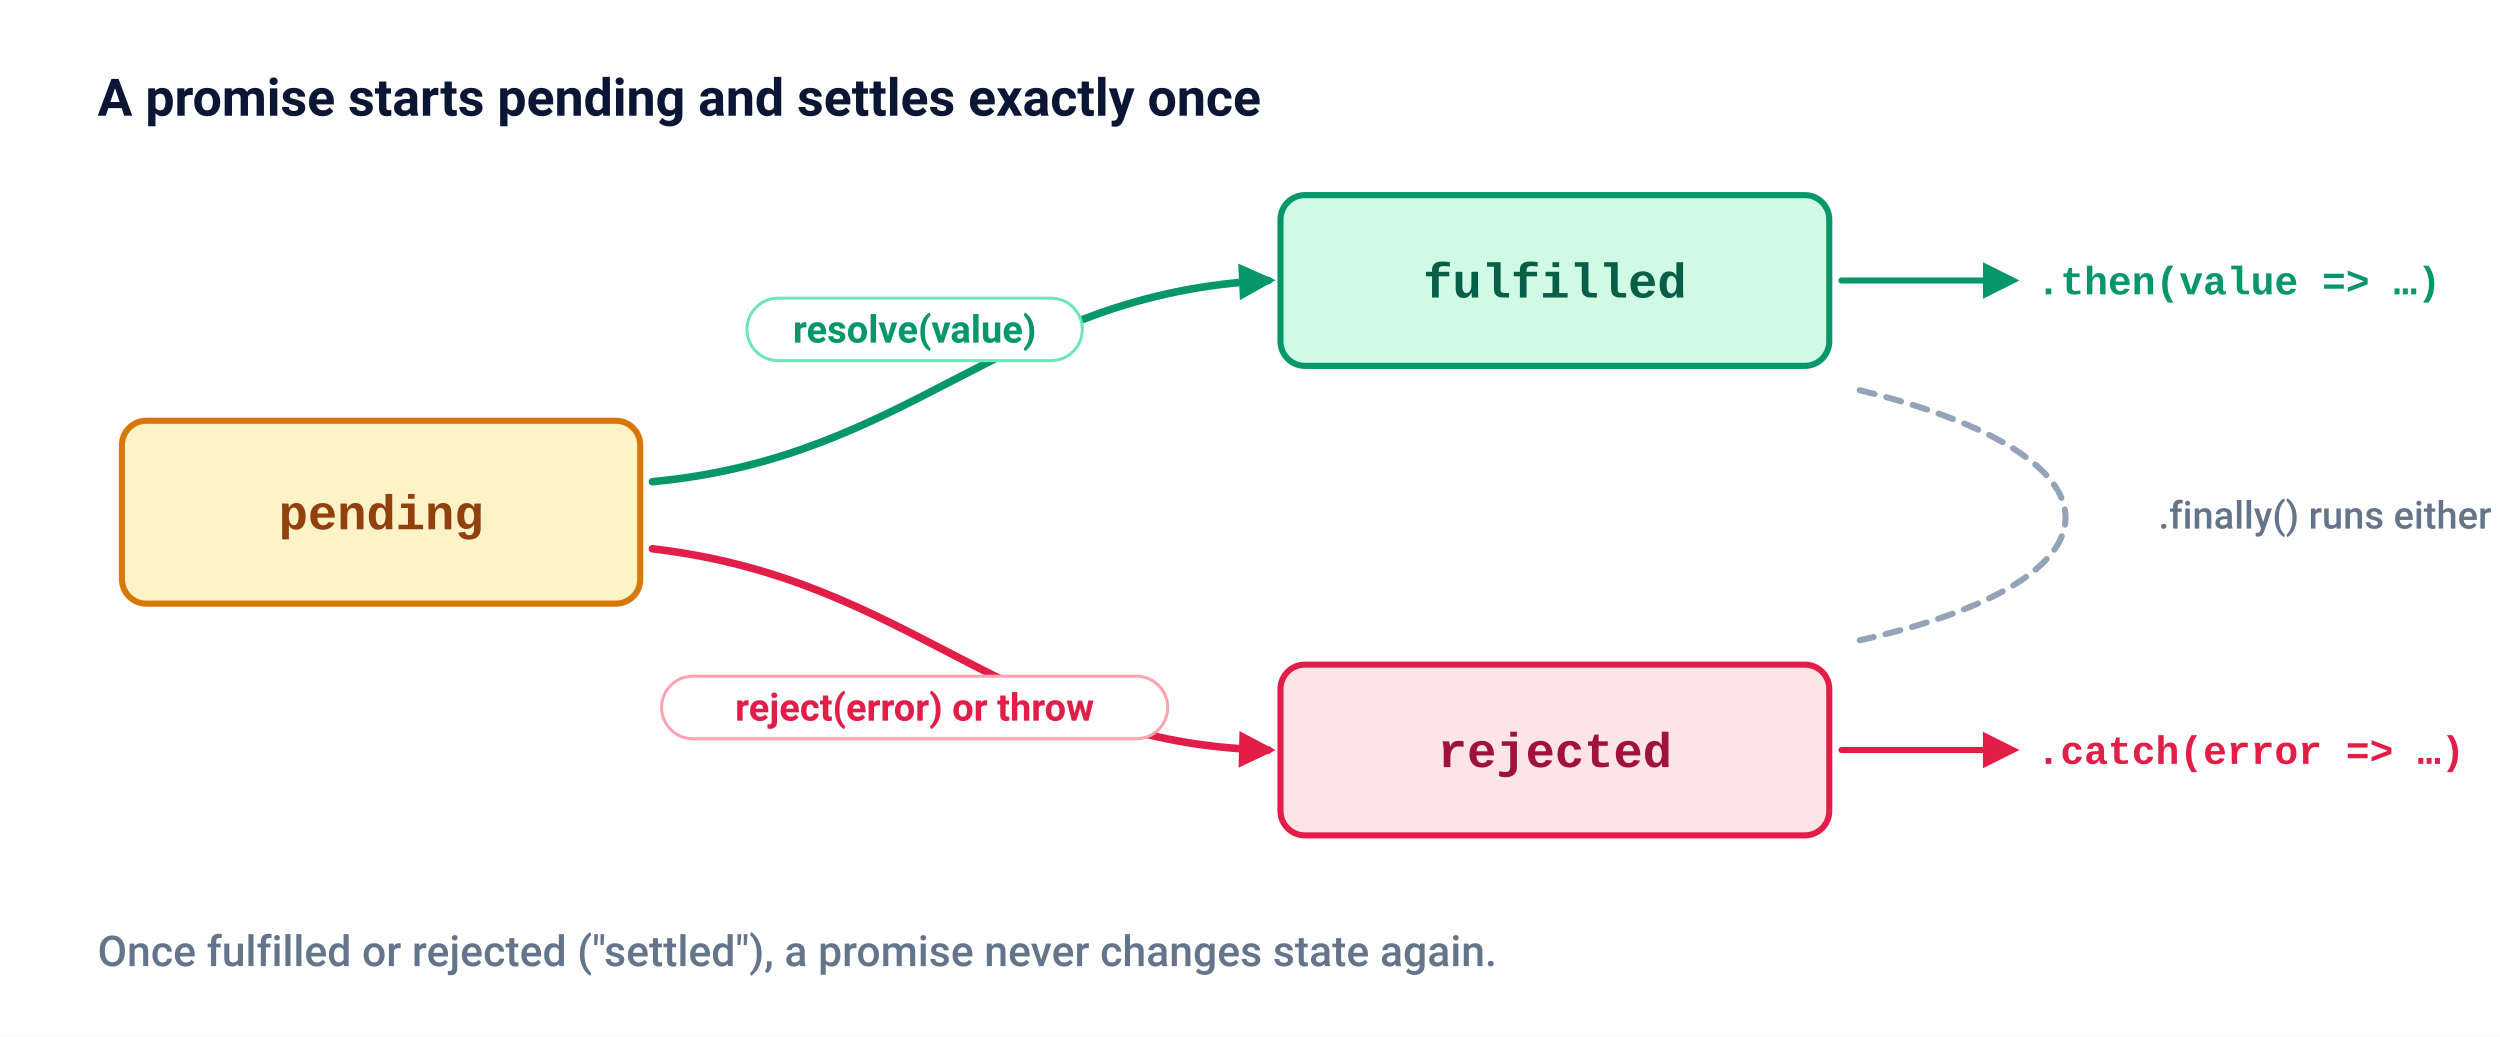
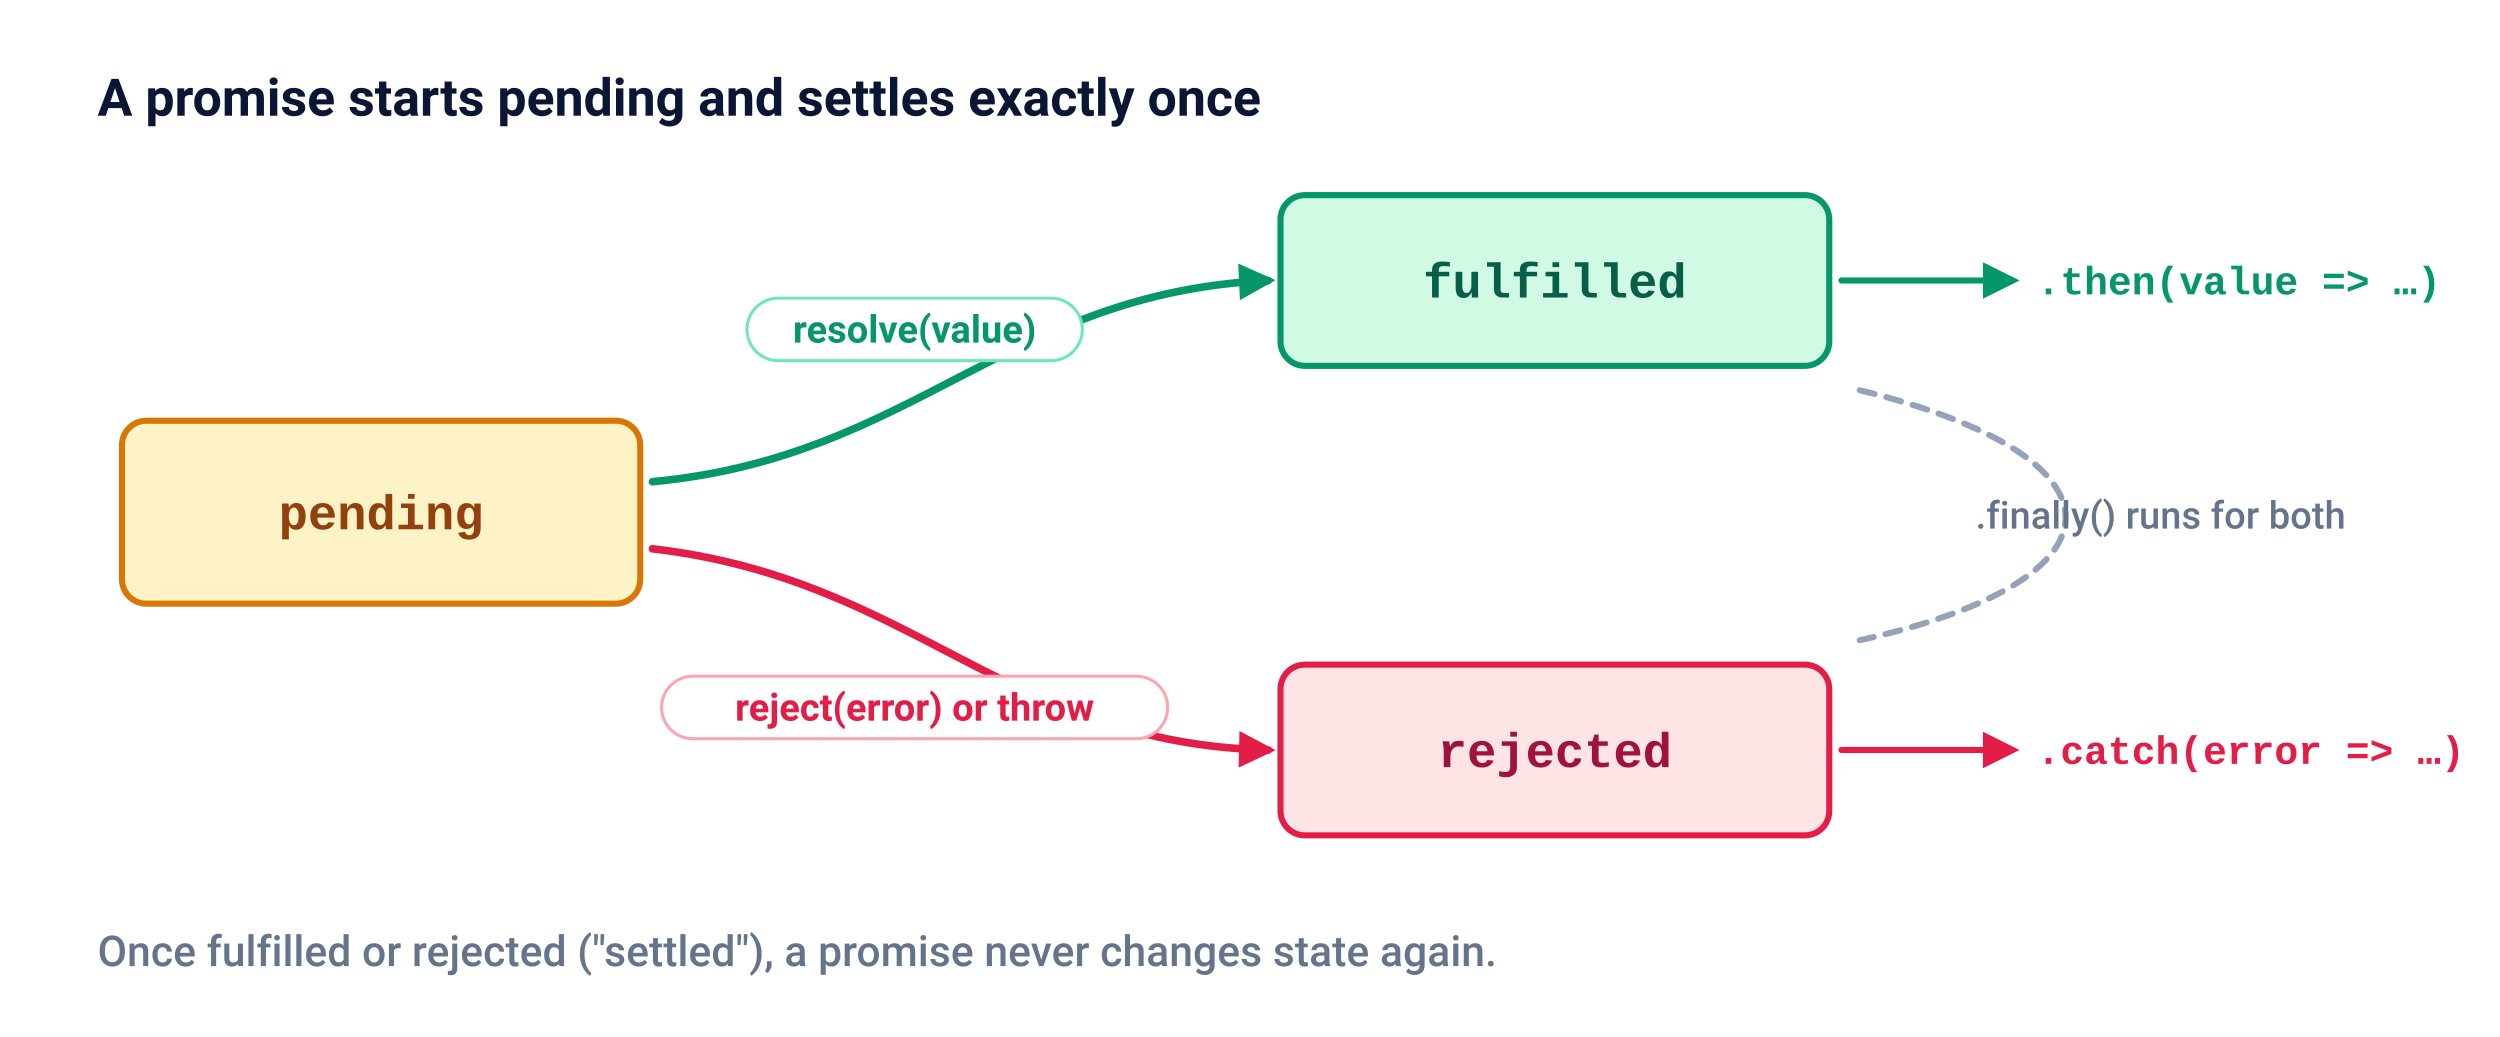
<svg xmlns="http://www.w3.org/2000/svg" width="820" height="340" viewBox="0 0 820 340" role="img" aria-label="The three promise states pending, fulfilled and rejected and the handlers for each" font-family="ui-sans-serif, system-ui, -apple-system, 'Segoe UI', Roboto, Helvetica, Arial, sans-serif">
  <defs>
    <marker id="arrow-plain" viewBox="0 0 10 10" refX="8" refY="5" markerUnits="userSpaceOnUse" markerWidth="12" markerHeight="12" orient="auto-start-reverse">
      <path d="M0 0L10 5L0 10z" fill="#64748B" />
    </marker>
    <marker id="arrow-muted" viewBox="0 0 10 10" refX="8" refY="5" markerUnits="userSpaceOnUse" markerWidth="12" markerHeight="12" orient="auto-start-reverse">
      <path d="M0 0L10 5L0 10z" fill="#94A3B8" />
    </marker>
    <marker id="arrow-brand" viewBox="0 0 10 10" refX="8" refY="5" markerUnits="userSpaceOnUse" markerWidth="12" markerHeight="12" orient="auto-start-reverse">
      <path d="M0 0L10 5L0 10z" fill="#0052CC" />
    </marker>
    <marker id="arrow-active" viewBox="0 0 10 10" refX="8" refY="5" markerUnits="userSpaceOnUse" markerWidth="12" markerHeight="12" orient="auto-start-reverse">
      <path d="M0 0L10 5L0 10z" fill="#D97706" />
    </marker>
    <marker id="arrow-good" viewBox="0 0 10 10" refX="8" refY="5" markerUnits="userSpaceOnUse" markerWidth="12" markerHeight="12" orient="auto-start-reverse">
      <path d="M0 0L10 5L0 10z" fill="#059669" />
    </marker>
    <marker id="arrow-bad" viewBox="0 0 10 10" refX="8" refY="5" markerUnits="userSpaceOnUse" markerWidth="12" markerHeight="12" orient="auto-start-reverse">
      <path d="M0 0L10 5L0 10z" fill="#E11D48" />
    </marker>
    <marker id="arrow-special" viewBox="0 0 10 10" refX="8" refY="5" markerUnits="userSpaceOnUse" markerWidth="12" markerHeight="12" orient="auto-start-reverse">
      <path d="M0 0L10 5L0 10z" fill="#7C3AED" />
    </marker>
    <marker id="arrow-ink" viewBox="0 0 10 10" refX="8" refY="5" markerUnits="userSpaceOnUse" markerWidth="12" markerHeight="12" orient="auto-start-reverse">
      <path d="M0 0L10 5L0 10z" fill="#0A1633" />
    </marker>
  </defs>
  <rect width="820" height="340" fill="#FFFFFF" />
  <text x="32" y="32" dy="0.35em" font-size="17" font-weight="700" fill="#0A1633" text-anchor="start">A promise starts pending and settles exactly once</text>
  <rect x="40" y="138" width="170" height="60" rx="8" fill="#FEF3C7" stroke="#D97706" stroke-width="2" />
  <text x="125" y="168" dy="0.35em" font-size="16" font-weight="600" fill="#92400E" text-anchor="middle" font-family="ui-monospace, SFMono-Regular, Menlo, Consolas, 'Liberation Mono', monospace">pending</text>
  <rect x="420" y="64" width="180" height="56" rx="8" fill="#D1FAE5" stroke="#059669" stroke-width="2" />
  <text x="510" y="92" dy="0.35em" font-size="16" font-weight="600" fill="#065F46" text-anchor="middle" font-family="ui-monospace, SFMono-Regular, Menlo, Consolas, 'Liberation Mono', monospace">fulfilled</text>
  <rect x="420" y="218" width="180" height="56" rx="8" fill="#FFE4E6" stroke="#E11D48" stroke-width="2" />
  <text x="510" y="246" dy="0.35em" font-size="16" font-weight="600" fill="#9F1239" text-anchor="middle" font-family="ui-monospace, SFMono-Regular, Menlo, Consolas, 'Liberation Mono', monospace">rejected</text>
  <path d="M 214 158 C 300 150, 330 96, 416 92" fill="none" stroke="#059669" stroke-width="2.5" stroke-linecap="round" stroke-linejoin="round" marker-end="url(#arrow-good)" />
  <rect x="245" y="97.8" width="110" height="20.5" rx="10.25" fill="#FFFFFF" stroke="#6EE7B7" stroke-width="1" />
  <text x="300" y="108" dy="0.35em" font-size="12.5" font-weight="600" fill="#059669" text-anchor="middle">resolve(value)</text>
  <path d="M 214 180 C 300 190, 330 244, 416 246" fill="none" stroke="#E11D48" stroke-width="2.5" stroke-linecap="round" stroke-linejoin="round" marker-end="url(#arrow-bad)" />
  <rect x="217" y="221.8" width="166" height="20.5" rx="10.25" fill="#FFFFFF" stroke="#FDA4AF" stroke-width="1" />
  <text x="300" y="232" dy="0.35em" font-size="12.5" font-weight="600" fill="#E11D48" text-anchor="middle">reject(error) or throw</text>
  <line x1="604" y1="92" x2="660" y2="92" stroke="#059669" stroke-width="2" stroke-linecap="round" marker-end="url(#arrow-good)" />
  <text x="668" y="92" dy="0.35em" font-size="13" font-weight="600" fill="#059669" text-anchor="start" font-family="ui-monospace, SFMono-Regular, Menlo, Consolas, 'Liberation Mono', monospace">.then(value =&gt; …)</text>
  <line x1="604" y1="246" x2="660" y2="246" stroke="#E11D48" stroke-width="2" stroke-linecap="round" marker-end="url(#arrow-bad)" />
  <text x="668" y="246" dy="0.35em" font-size="13" font-weight="600" fill="#E11D48" text-anchor="start" font-family="ui-monospace, SFMono-Regular, Menlo, Consolas, 'Liberation Mono', monospace">.catch(error =&gt; …)</text>
  <path d="M 610 128 C 700 150, 700 190, 610 210" fill="none" stroke="#94A3B8" stroke-width="2" stroke-linecap="round" stroke-linejoin="round" stroke-dasharray="5 4" />
-   <text x="708" y="169" dy="0.35em" font-size="12.5" font-weight="500" fill="#64748B" text-anchor="start">.finally() runs either way</text>
+   <text x="648" y="169" dy="0.35em" font-size="12.5" font-weight="500" fill="#64748B" text-anchor="start">.finally() runs for both</text>
  <text x="32" y="312" dy="0.35em" font-size="14" font-weight="500" fill="#64748B" text-anchor="start">Once fulfilled or rejected ("settled"), a promise never changes state again.</text>
</svg>
